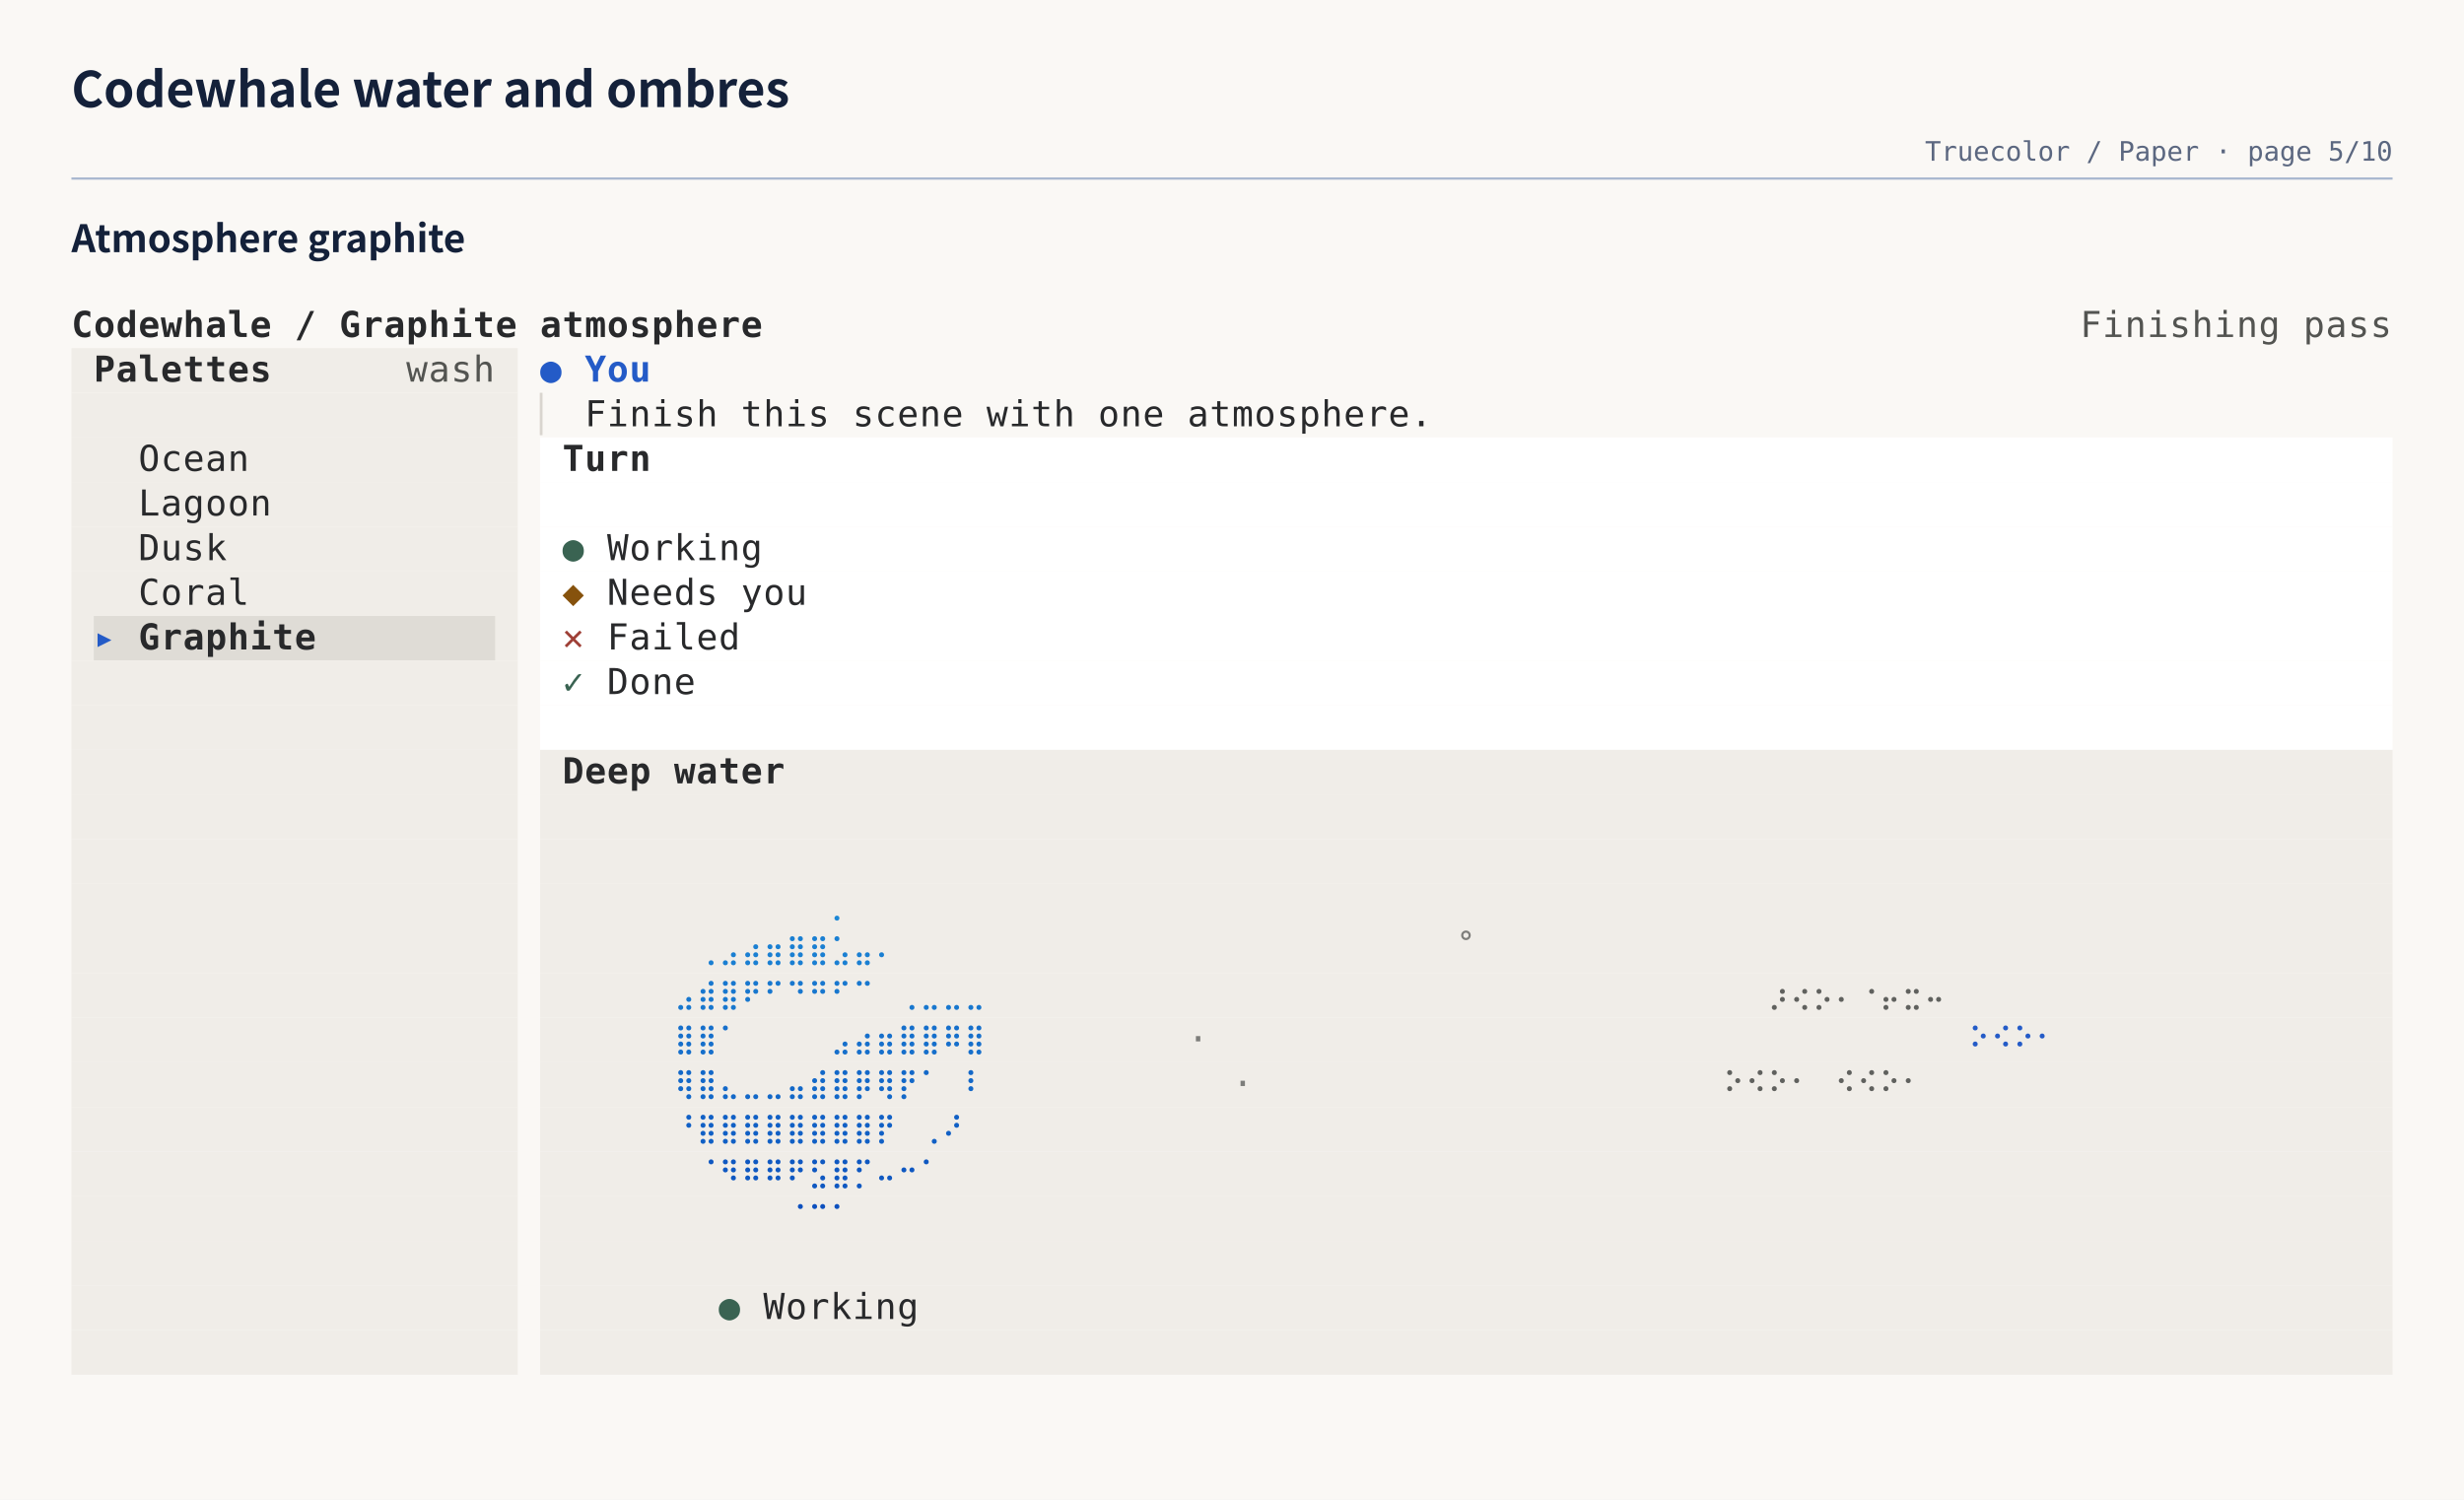
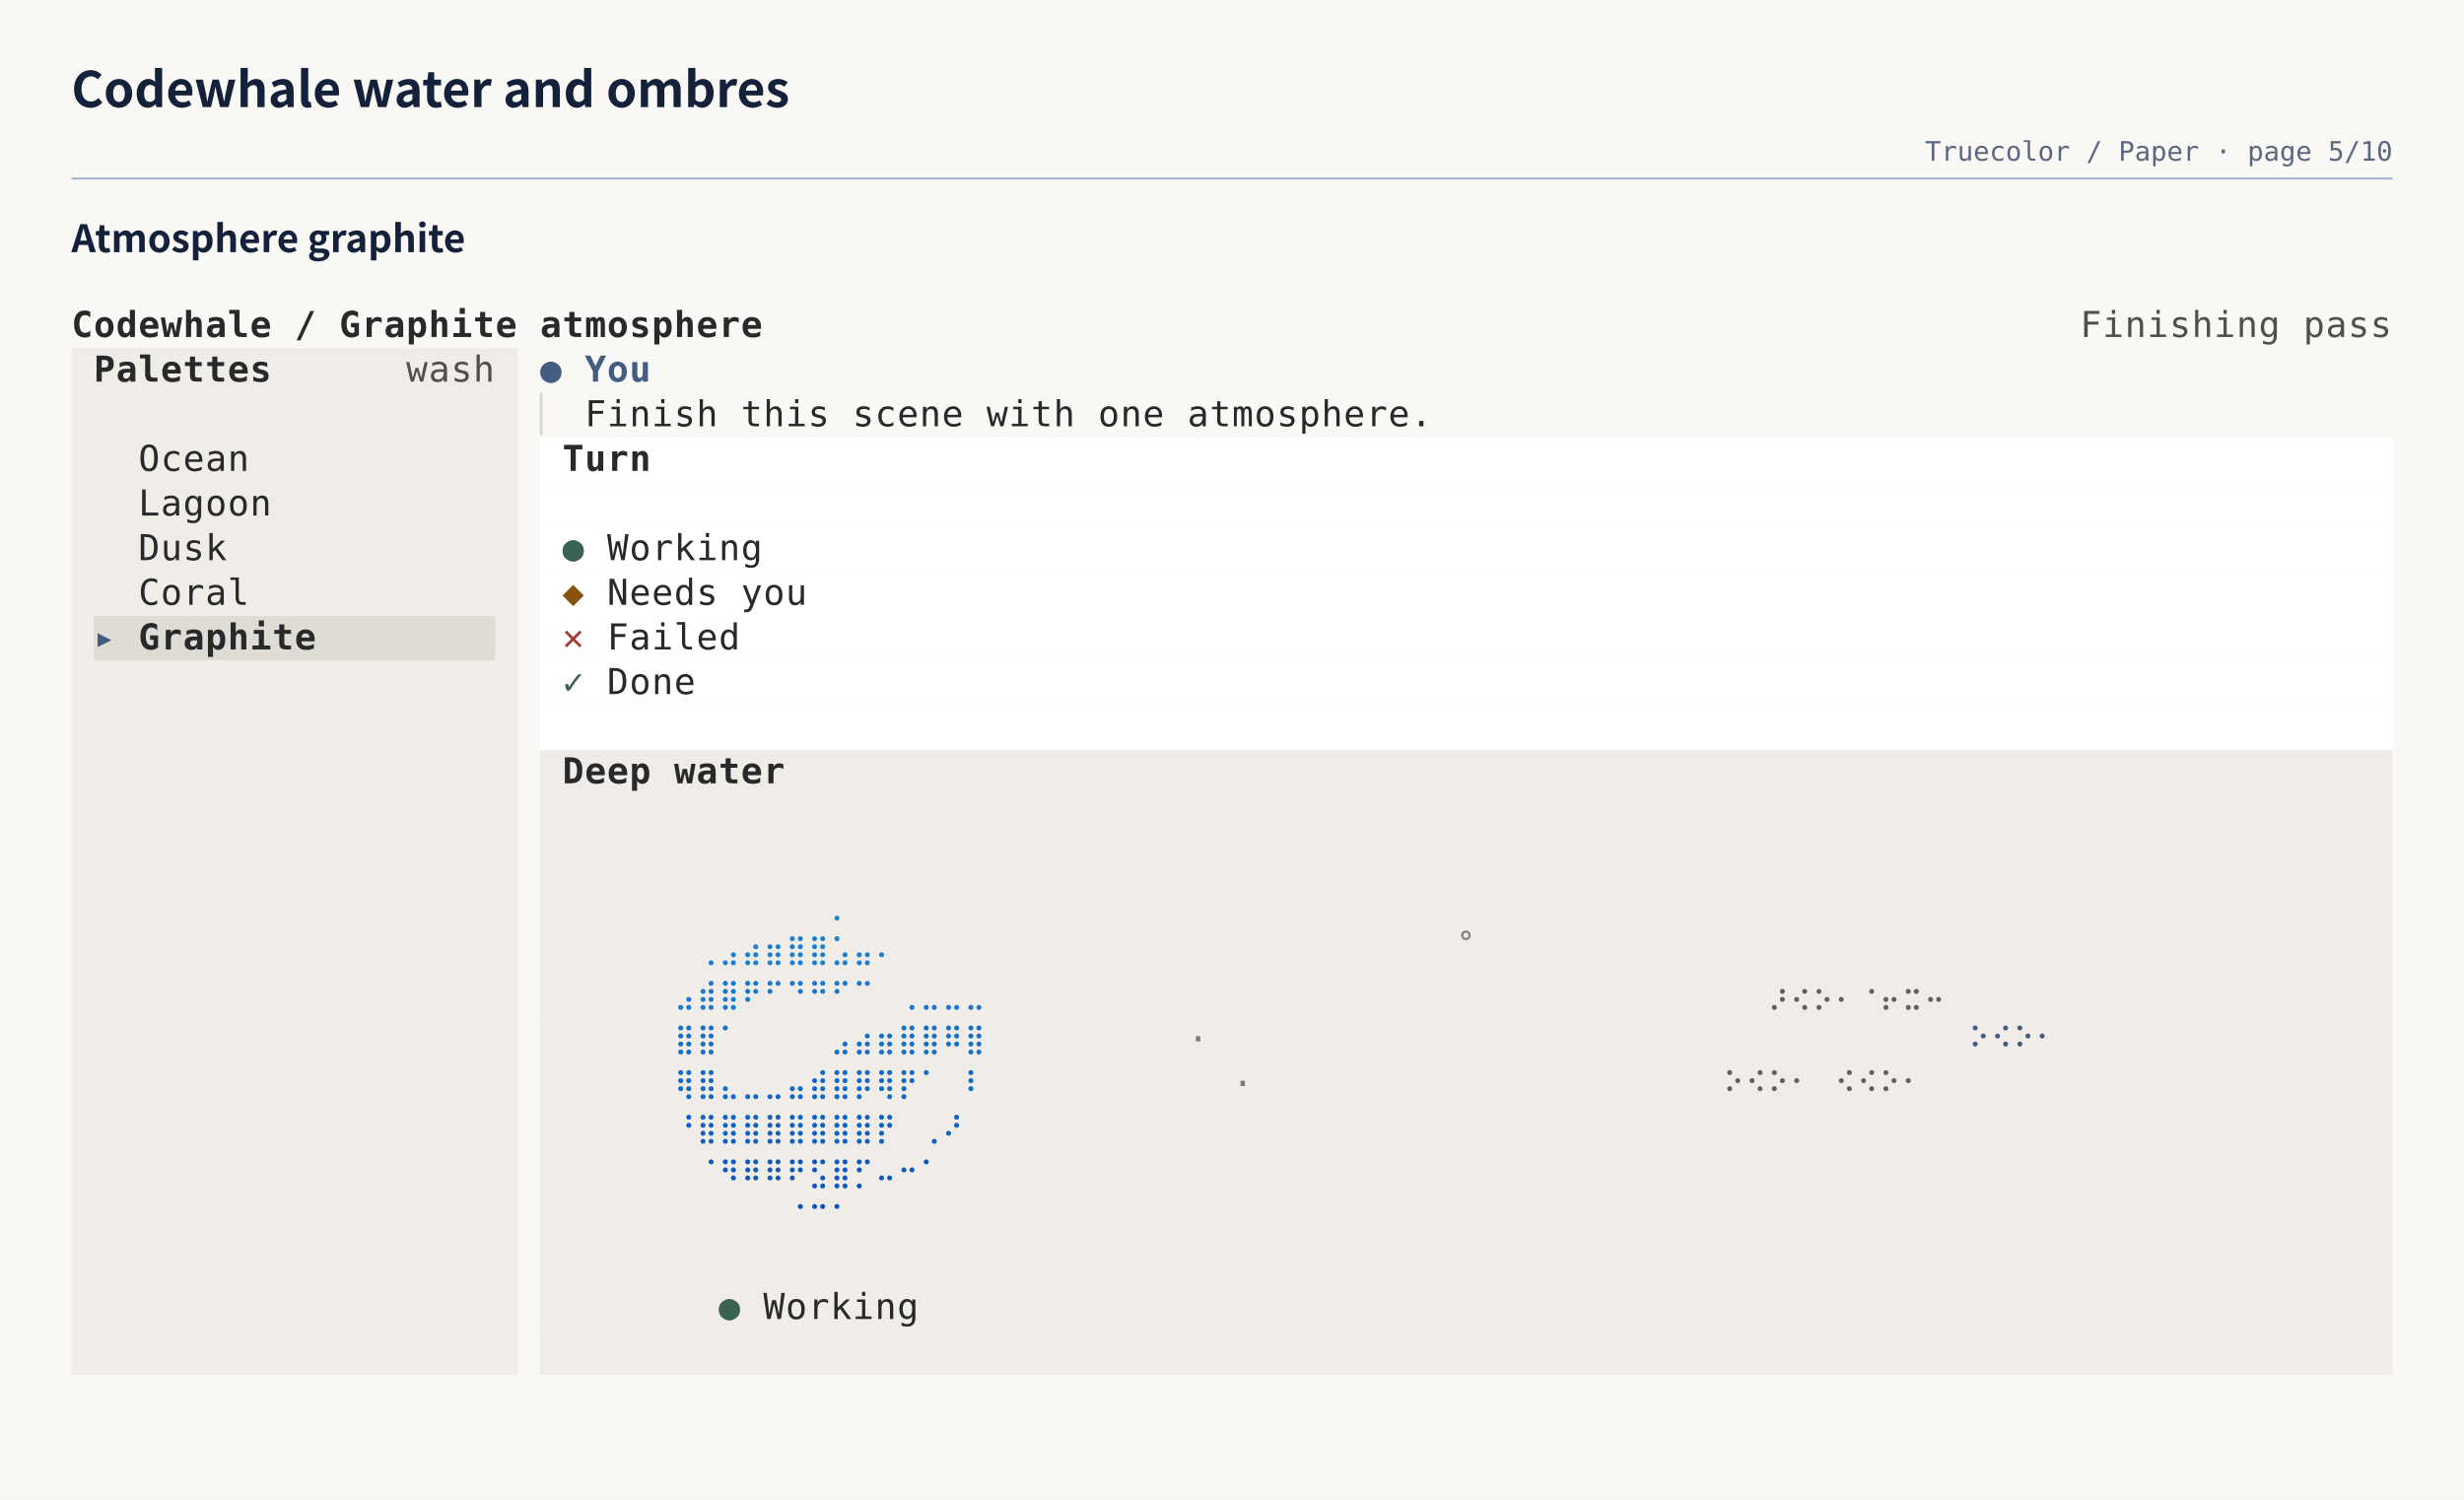
<svg xmlns="http://www.w3.org/2000/svg" width="1104" height="672" viewBox="0 0 1104 672" role="img" aria-labelledby="title desc">
  <rect width="100%" height="100%" fill="#faf8f5" />
  <text x="32" y="48" fill="#14213a" font-family="'Shannon Sans','PingFang SC','Hiragino Sans GB','Microsoft YaHei UI','Microsoft YaHei','Noto Sans CJK SC','Noto Sans SC','Source Han Sans SC',-apple-system,BlinkMacSystemFont,'Segoe UI',sans-serif" font-size="22" font-weight="600">Codewhale water and ombres</text>
  <text x="1072" y="72" fill="#5b6780" font-family="'DejaVu Sans Mono','Cascadia Mono','SFMono-Regular',Consolas,'Liberation Mono',monospace" font-size="12" text-anchor="end">Truecolor / Paper · page 5/10</text>
  <path d="M32 80H1072" stroke="#a9b8cf" stroke-width="1" />
  <g data-entry="atmosphere-graphite">
    <text x="32" y="113" fill="#14213a" font-family="'Shannon Sans','PingFang SC','Hiragino Sans GB','Microsoft YaHei UI','Microsoft YaHei','Noto Sans CJK SC','Noto Sans SC','Source Han Sans SC',-apple-system,BlinkMacSystemFont,'Segoe UI',sans-serif" font-size="17" font-weight="600">Atmosphere graphite</text>
    <svg width="1040" height="480" viewBox="0 0 1040 480" role="img" x="32" y="136">
      <rect width="100%" height="100%" fill="#faf8f5" />
      <rect x="0" y="20" width="200" height="20" fill="#f0ede8" />
      <rect x="0" y="40" width="200" height="20" fill="#f0ede8" />
      <rect x="0" y="60" width="200" height="20" fill="#f0ede8" />
      <rect x="210" y="60" width="830" height="20" fill="#ffffff" />
      <rect x="0" y="80" width="200" height="20" fill="#f0ede8" />
      <rect x="210" y="80" width="830" height="20" fill="#ffffff" />
      <rect x="0" y="100" width="200" height="20" fill="#f0ede8" />
      <rect x="210" y="100" width="830" height="20" fill="#ffffff" />
      <rect x="0" y="120" width="200" height="20" fill="#f0ede8" />
      <rect x="210" y="120" width="830" height="20" fill="#ffffff" />
      <rect x="0" y="140" width="10" height="20" fill="#f0ede8" />
      <rect x="10" y="140" width="180" height="20" fill="#dfdcd6" />
      <rect x="190" y="140" width="10" height="20" fill="#f0ede8" />
      <rect x="210" y="140" width="830" height="20" fill="#ffffff" />
      <rect x="0" y="160" width="200" height="20" fill="#f0ede8" />
      <rect x="210" y="160" width="830" height="20" fill="#ffffff" />
      <rect x="0" y="180" width="200" height="20" fill="#f0ede8" />
      <rect x="210" y="180" width="830" height="20" fill="#ffffff" />
      <rect x="0" y="200" width="200" height="20" fill="#f0ede8" />
      <rect x="210" y="200" width="830" height="20" fill="#f0ede8" />
      <rect x="0" y="220" width="200" height="20" fill="#f0ede8" />
      <rect x="210" y="220" width="830" height="20" fill="#f0ede8" />
      <rect x="0" y="240" width="200" height="20" fill="#f0ede8" />
      <rect x="210" y="240" width="830" height="20" fill="#f0ede8" />
      <rect x="0" y="260" width="200" height="20" fill="#f0ede8" />
      <rect x="210" y="260" width="830" height="20" fill="#f0ede8" />
      <rect x="0" y="280" width="200" height="20" fill="#f0ede8" />
      <rect x="210" y="280" width="830" height="20" fill="#f0ede8" />
      <rect x="0" y="300" width="200" height="20" fill="#f0ede8" />
      <rect x="210" y="300" width="830" height="20" fill="#f0ede8" />
      <rect x="0" y="320" width="200" height="20" fill="#f0ede8" />
      <rect x="210" y="320" width="830" height="20" fill="#f0ede8" />
      <rect x="0" y="340" width="200" height="20" fill="#f0ede8" />
      <rect x="210" y="340" width="830" height="20" fill="#f0ede8" />
      <rect x="0" y="360" width="200" height="20" fill="#f0ede8" />
      <rect x="210" y="360" width="830" height="20" fill="#f0ede8" />
      <rect x="0" y="380" width="200" height="20" fill="#f0ede8" />
      <rect x="210" y="380" width="830" height="20" fill="#f0ede8" />
      <rect x="0" y="400" width="200" height="20" fill="#f0ede8" />
      <rect x="210" y="400" width="830" height="20" fill="#f0ede8" />
      <rect x="0" y="420" width="200" height="20" fill="#f0ede8" />
      <rect x="210" y="420" width="830" height="20" fill="#f0ede8" />
      <rect x="0" y="440" width="200" height="20" fill="#f0ede8" />
      <rect x="210" y="440" width="830" height="20" fill="#f0ede8" />
      <rect x="0" y="460" width="200" height="20" fill="#f0ede8" />
      <rect x="210" y="460" width="830" height="20" fill="#f0ede8" />
      <g font-family="'DejaVu Sans Mono','Cascadia Mono','SFMono-Regular',Consolas,'Liberation Mono',monospace" font-size="16" xml:space="preserve">
        <text x="0" y="15" fill="#28292b" textLength="10" lengthAdjust="spacingAndGlyphs" font-weight="700">C</text>
        <text x="10" y="15" fill="#28292b" textLength="10" lengthAdjust="spacingAndGlyphs" font-weight="700">o</text>
        <text x="20" y="15" fill="#28292b" textLength="10" lengthAdjust="spacingAndGlyphs" font-weight="700">d</text>
        <text x="30" y="15" fill="#28292b" textLength="10" lengthAdjust="spacingAndGlyphs" font-weight="700">e</text>
        <text x="40" y="15" fill="#28292b" textLength="10" lengthAdjust="spacingAndGlyphs" font-weight="700">w</text>
        <text x="50" y="15" fill="#28292b" textLength="10" lengthAdjust="spacingAndGlyphs" font-weight="700">h</text>
        <text x="60" y="15" fill="#28292b" textLength="10" lengthAdjust="spacingAndGlyphs" font-weight="700">a</text>
        <text x="70" y="15" fill="#28292b" textLength="10" lengthAdjust="spacingAndGlyphs" font-weight="700">l</text>
        <text x="80" y="15" fill="#28292b" textLength="10" lengthAdjust="spacingAndGlyphs" font-weight="700">e</text>
        <text x="100" y="15" fill="#28292b" textLength="10" lengthAdjust="spacingAndGlyphs" font-weight="700">/</text>
        <text x="120" y="15" fill="#28292b" textLength="10" lengthAdjust="spacingAndGlyphs" font-weight="700">G</text>
        <text x="130" y="15" fill="#28292b" textLength="10" lengthAdjust="spacingAndGlyphs" font-weight="700">r</text>
        <text x="140" y="15" fill="#28292b" textLength="10" lengthAdjust="spacingAndGlyphs" font-weight="700">a</text>
        <text x="150" y="15" fill="#28292b" textLength="10" lengthAdjust="spacingAndGlyphs" font-weight="700">p</text>
        <text x="160" y="15" fill="#28292b" textLength="10" lengthAdjust="spacingAndGlyphs" font-weight="700">h</text>
        <text x="170" y="15" fill="#28292b" textLength="10" lengthAdjust="spacingAndGlyphs" font-weight="700">i</text>
        <text x="180" y="15" fill="#28292b" textLength="10" lengthAdjust="spacingAndGlyphs" font-weight="700">t</text>
        <text x="190" y="15" fill="#28292b" textLength="10" lengthAdjust="spacingAndGlyphs" font-weight="700">e</text>
        <text x="210" y="15" fill="#28292b" textLength="10" lengthAdjust="spacingAndGlyphs" font-weight="700">a</text>
        <text x="220" y="15" fill="#28292b" textLength="10" lengthAdjust="spacingAndGlyphs" font-weight="700">t</text>
        <text x="230" y="15" fill="#28292b" textLength="10" lengthAdjust="spacingAndGlyphs" font-weight="700">m</text>
        <text x="240" y="15" fill="#28292b" textLength="10" lengthAdjust="spacingAndGlyphs" font-weight="700">o</text>
        <text x="250" y="15" fill="#28292b" textLength="10" lengthAdjust="spacingAndGlyphs" font-weight="700">s</text>
        <text x="260" y="15" fill="#28292b" textLength="10" lengthAdjust="spacingAndGlyphs" font-weight="700">p</text>
        <text x="270" y="15" fill="#28292b" textLength="10" lengthAdjust="spacingAndGlyphs" font-weight="700">h</text>
        <text x="280" y="15" fill="#28292b" textLength="10" lengthAdjust="spacingAndGlyphs" font-weight="700">e</text>
        <text x="290" y="15" fill="#28292b" textLength="10" lengthAdjust="spacingAndGlyphs" font-weight="700">r</text>
        <text x="300" y="15" fill="#28292b" textLength="10" lengthAdjust="spacingAndGlyphs" font-weight="700">e</text>
-         <text x="900" y="15" fill="#535451" textLength="10" lengthAdjust="spacingAndGlyphs">F</text>
-         <text x="910" y="15" fill="#535451" textLength="10" lengthAdjust="spacingAndGlyphs">i</text>
-         <text x="920" y="15" fill="#535451" textLength="10" lengthAdjust="spacingAndGlyphs">n</text>
-         <text x="930" y="15" fill="#535451" textLength="10" lengthAdjust="spacingAndGlyphs">i</text>
-         <text x="940" y="15" fill="#535451" textLength="10" lengthAdjust="spacingAndGlyphs">s</text>
-         <text x="950" y="15" fill="#535451" textLength="10" lengthAdjust="spacingAndGlyphs">h</text>
-         <text x="960" y="15" fill="#535451" textLength="10" lengthAdjust="spacingAndGlyphs">i</text>
-         <text x="970" y="15" fill="#535451" textLength="10" lengthAdjust="spacingAndGlyphs">n</text>
-         <text x="980" y="15" fill="#535451" textLength="10" lengthAdjust="spacingAndGlyphs">g</text>
-         <text x="1000" y="15" fill="#535451" textLength="10" lengthAdjust="spacingAndGlyphs">p</text>
-         <text x="1010" y="15" fill="#535451" textLength="10" lengthAdjust="spacingAndGlyphs">a</text>
-         <text x="1020" y="15" fill="#535451" textLength="10" lengthAdjust="spacingAndGlyphs">s</text>
-         <text x="1030" y="15" fill="#535451" textLength="10" lengthAdjust="spacingAndGlyphs">s</text>
+         <text x="900" y="15" fill="#4f504d" textLength="10" lengthAdjust="spacingAndGlyphs">F</text>
+         <text x="910" y="15" fill="#4f504d" textLength="10" lengthAdjust="spacingAndGlyphs">i</text>
+         <text x="920" y="15" fill="#4f504d" textLength="10" lengthAdjust="spacingAndGlyphs">n</text>
+         <text x="930" y="15" fill="#4f504d" textLength="10" lengthAdjust="spacingAndGlyphs">i</text>
+         <text x="940" y="15" fill="#4f504d" textLength="10" lengthAdjust="spacingAndGlyphs">s</text>
+         <text x="950" y="15" fill="#4f504d" textLength="10" lengthAdjust="spacingAndGlyphs">h</text>
+         <text x="960" y="15" fill="#4f504d" textLength="10" lengthAdjust="spacingAndGlyphs">i</text>
+         <text x="970" y="15" fill="#4f504d" textLength="10" lengthAdjust="spacingAndGlyphs">n</text>
+         <text x="980" y="15" fill="#4f504d" textLength="10" lengthAdjust="spacingAndGlyphs">g</text>
+         <text x="1000" y="15" fill="#4f504d" textLength="10" lengthAdjust="spacingAndGlyphs">p</text>
+         <text x="1010" y="15" fill="#4f504d" textLength="10" lengthAdjust="spacingAndGlyphs">a</text>
+         <text x="1020" y="15" fill="#4f504d" textLength="10" lengthAdjust="spacingAndGlyphs">s</text>
+         <text x="1030" y="15" fill="#4f504d" textLength="10" lengthAdjust="spacingAndGlyphs">s</text>
        <text x="10" y="35" fill="#28292b" textLength="10" lengthAdjust="spacingAndGlyphs" font-weight="700">P</text>
        <text x="20" y="35" fill="#28292b" textLength="10" lengthAdjust="spacingAndGlyphs" font-weight="700">a</text>
        <text x="30" y="35" fill="#28292b" textLength="10" lengthAdjust="spacingAndGlyphs" font-weight="700">l</text>
        <text x="40" y="35" fill="#28292b" textLength="10" lengthAdjust="spacingAndGlyphs" font-weight="700">e</text>
        <text x="50" y="35" fill="#28292b" textLength="10" lengthAdjust="spacingAndGlyphs" font-weight="700">t</text>
        <text x="60" y="35" fill="#28292b" textLength="10" lengthAdjust="spacingAndGlyphs" font-weight="700">t</text>
        <text x="70" y="35" fill="#28292b" textLength="10" lengthAdjust="spacingAndGlyphs" font-weight="700">e</text>
        <text x="80" y="35" fill="#28292b" textLength="10" lengthAdjust="spacingAndGlyphs" font-weight="700">s</text>
-         <text x="150" y="35" fill="#535451" textLength="10" lengthAdjust="spacingAndGlyphs">w</text>
-         <text x="160" y="35" fill="#535451" textLength="10" lengthAdjust="spacingAndGlyphs">a</text>
-         <text x="170" y="35" fill="#535451" textLength="10" lengthAdjust="spacingAndGlyphs">s</text>
-         <text x="180" y="35" fill="#535451" textLength="10" lengthAdjust="spacingAndGlyphs">h</text>
-         <text x="210" y="35" fill="#245bc7" textLength="10" lengthAdjust="spacingAndGlyphs">●</text>
-         <text x="230" y="35" fill="#245bc7" textLength="10" lengthAdjust="spacingAndGlyphs" font-weight="700">Y</text>
-         <text x="240" y="35" fill="#245bc7" textLength="10" lengthAdjust="spacingAndGlyphs" font-weight="700">o</text>
-         <text x="250" y="35" fill="#245bc7" textLength="10" lengthAdjust="spacingAndGlyphs" font-weight="700">u</text>
+         <text x="150" y="35" fill="#4f504d" textLength="10" lengthAdjust="spacingAndGlyphs">w</text>
+         <text x="160" y="35" fill="#4f504d" textLength="10" lengthAdjust="spacingAndGlyphs">a</text>
+         <text x="170" y="35" fill="#4f504d" textLength="10" lengthAdjust="spacingAndGlyphs">s</text>
+         <text x="180" y="35" fill="#4f504d" textLength="10" lengthAdjust="spacingAndGlyphs">h</text>
+         <text x="210" y="35" fill="#425c82" textLength="10" lengthAdjust="spacingAndGlyphs">●</text>
+         <text x="230" y="35" fill="#425c82" textLength="10" lengthAdjust="spacingAndGlyphs" font-weight="700">Y</text>
+         <text x="240" y="35" fill="#425c82" textLength="10" lengthAdjust="spacingAndGlyphs" font-weight="700">o</text>
+         <text x="250" y="35" fill="#425c82" textLength="10" lengthAdjust="spacingAndGlyphs" font-weight="700">u</text>
        <text x="210" y="55" fill="#d9d5cf" textLength="10" lengthAdjust="spacingAndGlyphs">▏</text>
        <text x="230" y="55" fill="#28292b" textLength="10" lengthAdjust="spacingAndGlyphs">F</text>
        <text x="240" y="55" fill="#28292b" textLength="10" lengthAdjust="spacingAndGlyphs">i</text>
        <text x="250" y="55" fill="#28292b" textLength="10" lengthAdjust="spacingAndGlyphs">n</text>
        <text x="260" y="55" fill="#28292b" textLength="10" lengthAdjust="spacingAndGlyphs">i</text>
        <text x="270" y="55" fill="#28292b" textLength="10" lengthAdjust="spacingAndGlyphs">s</text>
        <text x="280" y="55" fill="#28292b" textLength="10" lengthAdjust="spacingAndGlyphs">h</text>
        <text x="300" y="55" fill="#28292b" textLength="10" lengthAdjust="spacingAndGlyphs">t</text>
        <text x="310" y="55" fill="#28292b" textLength="10" lengthAdjust="spacingAndGlyphs">h</text>
        <text x="320" y="55" fill="#28292b" textLength="10" lengthAdjust="spacingAndGlyphs">i</text>
        <text x="330" y="55" fill="#28292b" textLength="10" lengthAdjust="spacingAndGlyphs">s</text>
        <text x="350" y="55" fill="#28292b" textLength="10" lengthAdjust="spacingAndGlyphs">s</text>
        <text x="360" y="55" fill="#28292b" textLength="10" lengthAdjust="spacingAndGlyphs">c</text>
        <text x="370" y="55" fill="#28292b" textLength="10" lengthAdjust="spacingAndGlyphs">e</text>
        <text x="380" y="55" fill="#28292b" textLength="10" lengthAdjust="spacingAndGlyphs">n</text>
        <text x="390" y="55" fill="#28292b" textLength="10" lengthAdjust="spacingAndGlyphs">e</text>
        <text x="410" y="55" fill="#28292b" textLength="10" lengthAdjust="spacingAndGlyphs">w</text>
        <text x="420" y="55" fill="#28292b" textLength="10" lengthAdjust="spacingAndGlyphs">i</text>
        <text x="430" y="55" fill="#28292b" textLength="10" lengthAdjust="spacingAndGlyphs">t</text>
        <text x="440" y="55" fill="#28292b" textLength="10" lengthAdjust="spacingAndGlyphs">h</text>
        <text x="460" y="55" fill="#28292b" textLength="10" lengthAdjust="spacingAndGlyphs">o</text>
        <text x="470" y="55" fill="#28292b" textLength="10" lengthAdjust="spacingAndGlyphs">n</text>
        <text x="480" y="55" fill="#28292b" textLength="10" lengthAdjust="spacingAndGlyphs">e</text>
        <text x="500" y="55" fill="#28292b" textLength="10" lengthAdjust="spacingAndGlyphs">a</text>
        <text x="510" y="55" fill="#28292b" textLength="10" lengthAdjust="spacingAndGlyphs">t</text>
        <text x="520" y="55" fill="#28292b" textLength="10" lengthAdjust="spacingAndGlyphs">m</text>
        <text x="530" y="55" fill="#28292b" textLength="10" lengthAdjust="spacingAndGlyphs">o</text>
        <text x="540" y="55" fill="#28292b" textLength="10" lengthAdjust="spacingAndGlyphs">s</text>
        <text x="550" y="55" fill="#28292b" textLength="10" lengthAdjust="spacingAndGlyphs">p</text>
        <text x="560" y="55" fill="#28292b" textLength="10" lengthAdjust="spacingAndGlyphs">h</text>
        <text x="570" y="55" fill="#28292b" textLength="10" lengthAdjust="spacingAndGlyphs">e</text>
        <text x="580" y="55" fill="#28292b" textLength="10" lengthAdjust="spacingAndGlyphs">r</text>
        <text x="590" y="55" fill="#28292b" textLength="10" lengthAdjust="spacingAndGlyphs">e</text>
        <text x="600" y="55" fill="#28292b" textLength="10" lengthAdjust="spacingAndGlyphs">.</text>
        <text x="30" y="75" fill="#28292b" textLength="10" lengthAdjust="spacingAndGlyphs">O</text>
        <text x="40" y="75" fill="#28292b" textLength="10" lengthAdjust="spacingAndGlyphs">c</text>
        <text x="50" y="75" fill="#28292b" textLength="10" lengthAdjust="spacingAndGlyphs">e</text>
        <text x="60" y="75" fill="#28292b" textLength="10" lengthAdjust="spacingAndGlyphs">a</text>
        <text x="70" y="75" fill="#28292b" textLength="10" lengthAdjust="spacingAndGlyphs">n</text>
        <text x="220" y="75" fill="#28292b" textLength="10" lengthAdjust="spacingAndGlyphs" font-weight="700">T</text>
        <text x="230" y="75" fill="#28292b" textLength="10" lengthAdjust="spacingAndGlyphs" font-weight="700">u</text>
        <text x="240" y="75" fill="#28292b" textLength="10" lengthAdjust="spacingAndGlyphs" font-weight="700">r</text>
        <text x="250" y="75" fill="#28292b" textLength="10" lengthAdjust="spacingAndGlyphs" font-weight="700">n</text>
        <text x="30" y="95" fill="#28292b" textLength="10" lengthAdjust="spacingAndGlyphs">L</text>
        <text x="40" y="95" fill="#28292b" textLength="10" lengthAdjust="spacingAndGlyphs">a</text>
        <text x="50" y="95" fill="#28292b" textLength="10" lengthAdjust="spacingAndGlyphs">g</text>
        <text x="60" y="95" fill="#28292b" textLength="10" lengthAdjust="spacingAndGlyphs">o</text>
        <text x="70" y="95" fill="#28292b" textLength="10" lengthAdjust="spacingAndGlyphs">o</text>
        <text x="80" y="95" fill="#28292b" textLength="10" lengthAdjust="spacingAndGlyphs">n</text>
        <text x="30" y="115" fill="#28292b" textLength="10" lengthAdjust="spacingAndGlyphs">D</text>
        <text x="40" y="115" fill="#28292b" textLength="10" lengthAdjust="spacingAndGlyphs">u</text>
        <text x="50" y="115" fill="#28292b" textLength="10" lengthAdjust="spacingAndGlyphs">s</text>
        <text x="60" y="115" fill="#28292b" textLength="10" lengthAdjust="spacingAndGlyphs">k</text>
        <text x="220" y="115" fill="#3a6352" textLength="10" lengthAdjust="spacingAndGlyphs">●</text>
        <text x="240" y="115" fill="#28292b" textLength="10" lengthAdjust="spacingAndGlyphs">W</text>
        <text x="250" y="115" fill="#28292b" textLength="10" lengthAdjust="spacingAndGlyphs">o</text>
        <text x="260" y="115" fill="#28292b" textLength="10" lengthAdjust="spacingAndGlyphs">r</text>
        <text x="270" y="115" fill="#28292b" textLength="10" lengthAdjust="spacingAndGlyphs">k</text>
        <text x="280" y="115" fill="#28292b" textLength="10" lengthAdjust="spacingAndGlyphs">i</text>
        <text x="290" y="115" fill="#28292b" textLength="10" lengthAdjust="spacingAndGlyphs">n</text>
        <text x="300" y="115" fill="#28292b" textLength="10" lengthAdjust="spacingAndGlyphs">g</text>
        <text x="30" y="135" fill="#28292b" textLength="10" lengthAdjust="spacingAndGlyphs">C</text>
        <text x="40" y="135" fill="#28292b" textLength="10" lengthAdjust="spacingAndGlyphs">o</text>
        <text x="50" y="135" fill="#28292b" textLength="10" lengthAdjust="spacingAndGlyphs">r</text>
        <text x="60" y="135" fill="#28292b" textLength="10" lengthAdjust="spacingAndGlyphs">a</text>
        <text x="70" y="135" fill="#28292b" textLength="10" lengthAdjust="spacingAndGlyphs">l</text>
        <text x="220" y="135" fill="#86520d" textLength="10" lengthAdjust="spacingAndGlyphs">◆</text>
        <text x="240" y="135" fill="#28292b" textLength="10" lengthAdjust="spacingAndGlyphs">N</text>
        <text x="250" y="135" fill="#28292b" textLength="10" lengthAdjust="spacingAndGlyphs">e</text>
        <text x="260" y="135" fill="#28292b" textLength="10" lengthAdjust="spacingAndGlyphs">e</text>
        <text x="270" y="135" fill="#28292b" textLength="10" lengthAdjust="spacingAndGlyphs">d</text>
        <text x="280" y="135" fill="#28292b" textLength="10" lengthAdjust="spacingAndGlyphs">s</text>
        <text x="300" y="135" fill="#28292b" textLength="10" lengthAdjust="spacingAndGlyphs">y</text>
        <text x="310" y="135" fill="#28292b" textLength="10" lengthAdjust="spacingAndGlyphs">o</text>
        <text x="320" y="135" fill="#28292b" textLength="10" lengthAdjust="spacingAndGlyphs">u</text>
-         <text x="10" y="155" fill="#245bc7" textLength="10" lengthAdjust="spacingAndGlyphs">▸</text>
+         <text x="10" y="155" fill="#425c82" textLength="10" lengthAdjust="spacingAndGlyphs">▸</text>
        <text x="30" y="155" fill="#28292b" textLength="10" lengthAdjust="spacingAndGlyphs" font-weight="700">G</text>
        <text x="40" y="155" fill="#28292b" textLength="10" lengthAdjust="spacingAndGlyphs" font-weight="700">r</text>
        <text x="50" y="155" fill="#28292b" textLength="10" lengthAdjust="spacingAndGlyphs" font-weight="700">a</text>
        <text x="60" y="155" fill="#28292b" textLength="10" lengthAdjust="spacingAndGlyphs" font-weight="700">p</text>
        <text x="70" y="155" fill="#28292b" textLength="10" lengthAdjust="spacingAndGlyphs" font-weight="700">h</text>
        <text x="80" y="155" fill="#28292b" textLength="10" lengthAdjust="spacingAndGlyphs" font-weight="700">i</text>
        <text x="90" y="155" fill="#28292b" textLength="10" lengthAdjust="spacingAndGlyphs" font-weight="700">t</text>
        <text x="100" y="155" fill="#28292b" textLength="10" lengthAdjust="spacingAndGlyphs" font-weight="700">e</text>
        <text x="220" y="155" fill="#9e3f36" textLength="10" lengthAdjust="spacingAndGlyphs">✕</text>
        <text x="240" y="155" fill="#28292b" textLength="10" lengthAdjust="spacingAndGlyphs">F</text>
        <text x="250" y="155" fill="#28292b" textLength="10" lengthAdjust="spacingAndGlyphs">a</text>
        <text x="260" y="155" fill="#28292b" textLength="10" lengthAdjust="spacingAndGlyphs">i</text>
        <text x="270" y="155" fill="#28292b" textLength="10" lengthAdjust="spacingAndGlyphs">l</text>
        <text x="280" y="155" fill="#28292b" textLength="10" lengthAdjust="spacingAndGlyphs">e</text>
        <text x="290" y="155" fill="#28292b" textLength="10" lengthAdjust="spacingAndGlyphs">d</text>
        <text x="220" y="175" fill="#3a6352" textLength="10" lengthAdjust="spacingAndGlyphs">✓</text>
        <text x="240" y="175" fill="#28292b" textLength="10" lengthAdjust="spacingAndGlyphs">D</text>
        <text x="250" y="175" fill="#28292b" textLength="10" lengthAdjust="spacingAndGlyphs">o</text>
        <text x="260" y="175" fill="#28292b" textLength="10" lengthAdjust="spacingAndGlyphs">n</text>
        <text x="270" y="175" fill="#28292b" textLength="10" lengthAdjust="spacingAndGlyphs">e</text>
        <text x="220" y="215" fill="#28292b" textLength="10" lengthAdjust="spacingAndGlyphs" font-weight="700">D</text>
        <text x="230" y="215" fill="#28292b" textLength="10" lengthAdjust="spacingAndGlyphs" font-weight="700">e</text>
        <text x="240" y="215" fill="#28292b" textLength="10" lengthAdjust="spacingAndGlyphs" font-weight="700">e</text>
        <text x="250" y="215" fill="#28292b" textLength="10" lengthAdjust="spacingAndGlyphs" font-weight="700">p</text>
        <text x="270" y="215" fill="#28292b" textLength="10" lengthAdjust="spacingAndGlyphs" font-weight="700">w</text>
        <text x="280" y="215" fill="#28292b" textLength="10" lengthAdjust="spacingAndGlyphs" font-weight="700">a</text>
        <text x="290" y="215" fill="#28292b" textLength="10" lengthAdjust="spacingAndGlyphs" font-weight="700">t</text>
        <text x="300" y="215" fill="#28292b" textLength="10" lengthAdjust="spacingAndGlyphs" font-weight="700">e</text>
        <text x="310" y="215" fill="#28292b" textLength="10" lengthAdjust="spacingAndGlyphs" font-weight="700">r</text>
        <text x="340" y="275" fill="#1c87d5" textLength="10" lengthAdjust="spacingAndGlyphs">⡀</text>
        <text x="280" y="295" fill="#1a7fd2" textLength="10" lengthAdjust="spacingAndGlyphs">⢀</text>
        <text x="290" y="295" fill="#1a7fd2" textLength="10" lengthAdjust="spacingAndGlyphs">⣠</text>
        <text x="300" y="295" fill="#1a7fd2" textLength="10" lengthAdjust="spacingAndGlyphs">⣴</text>
        <text x="310" y="295" fill="#1a7fd2" textLength="10" lengthAdjust="spacingAndGlyphs">⣶</text>
        <text x="320" y="295" fill="#1a7fd2" textLength="10" lengthAdjust="spacingAndGlyphs">⣿</text>
        <text x="330" y="295" fill="#1a7fd2" textLength="10" lengthAdjust="spacingAndGlyphs">⣿</text>
        <text x="340" y="295" fill="#1a7fd2" textLength="10" lengthAdjust="spacingAndGlyphs">⣡</text>
        <text x="350" y="295" fill="#1a7fd2" textLength="10" lengthAdjust="spacingAndGlyphs">⣤</text>
        <text x="360" y="295" fill="#1a7fd2" textLength="10" lengthAdjust="spacingAndGlyphs">⠄</text>
        <text x="620" y="295" fill="#7d7d7a" textLength="10" lengthAdjust="spacingAndGlyphs">˚</text>
        <text x="270" y="315" fill="#1877ce" textLength="10" lengthAdjust="spacingAndGlyphs">⣠</text>
        <text x="280" y="315" fill="#1877ce" textLength="10" lengthAdjust="spacingAndGlyphs">⣾</text>
        <text x="290" y="315" fill="#1877ce" textLength="10" lengthAdjust="spacingAndGlyphs">⣿</text>
        <text x="300" y="315" fill="#1877ce" textLength="10" lengthAdjust="spacingAndGlyphs">⠟</text>
        <text x="310" y="315" fill="#1877ce" textLength="10" lengthAdjust="spacingAndGlyphs">⠋</text>
        <text x="320" y="315" fill="#1877ce" textLength="10" lengthAdjust="spacingAndGlyphs">⠙</text>
        <text x="330" y="315" fill="#1877ce" textLength="10" lengthAdjust="spacingAndGlyphs">⠛</text>
        <text x="340" y="315" fill="#1877ce" textLength="10" lengthAdjust="spacingAndGlyphs">⠋</text>
        <text x="350" y="315" fill="#1877ce" textLength="10" lengthAdjust="spacingAndGlyphs">⠉</text>
        <text x="370" y="315" fill="#1877ce" textLength="10" lengthAdjust="spacingAndGlyphs">⢀</text>
        <text x="380" y="315" fill="#1877ce" textLength="10" lengthAdjust="spacingAndGlyphs">⣀</text>
        <text x="390" y="315" fill="#1877ce" textLength="10" lengthAdjust="spacingAndGlyphs">⣀</text>
        <text x="400" y="315" fill="#1877ce" textLength="10" lengthAdjust="spacingAndGlyphs">⣀</text>
        <text x="760" y="315" fill="#60615e" textLength="10" lengthAdjust="spacingAndGlyphs">⡰</text>
        <text x="770" y="315" fill="#60615e" textLength="10" lengthAdjust="spacingAndGlyphs">⢔</text>
        <text x="780" y="315" fill="#60615e" textLength="10" lengthAdjust="spacingAndGlyphs">⡢</text>
        <text x="790" y="315" fill="#60615e" textLength="10" lengthAdjust="spacingAndGlyphs">⠄</text>
        <text x="800" y="315" fill="#60615e" textLength="10" lengthAdjust="spacingAndGlyphs">⠐</text>
        <text x="810" y="315" fill="#60615e" textLength="10" lengthAdjust="spacingAndGlyphs">⡤</text>
        <text x="820" y="315" fill="#60615e" textLength="10" lengthAdjust="spacingAndGlyphs">⣒</text>
        <text x="830" y="315" fill="#60615e" textLength="10" lengthAdjust="spacingAndGlyphs">⠤</text>
        <text x="270" y="335" fill="#166fcb" textLength="10" lengthAdjust="spacingAndGlyphs">⣿</text>
        <text x="280" y="335" fill="#166fcb" textLength="10" lengthAdjust="spacingAndGlyphs">⣿</text>
        <text x="290" y="335" fill="#166fcb" textLength="10" lengthAdjust="spacingAndGlyphs">⠁</text>
        <text x="340" y="335" fill="#166fcb" textLength="10" lengthAdjust="spacingAndGlyphs">⣠</text>
        <text x="350" y="335" fill="#166fcb" textLength="10" lengthAdjust="spacingAndGlyphs">⣴</text>
        <text x="360" y="335" fill="#166fcb" textLength="10" lengthAdjust="spacingAndGlyphs">⣶</text>
        <text x="370" y="335" fill="#166fcb" textLength="10" lengthAdjust="spacingAndGlyphs">⣿</text>
        <text x="380" y="335" fill="#166fcb" textLength="10" lengthAdjust="spacingAndGlyphs">⣿</text>
        <text x="390" y="335" fill="#166fcb" textLength="10" lengthAdjust="spacingAndGlyphs">⠿</text>
        <text x="400" y="335" fill="#166fcb" textLength="10" lengthAdjust="spacingAndGlyphs">⣿</text>
        <text x="500" y="335" fill="#7d7d7a" textLength="10" lengthAdjust="spacingAndGlyphs">·</text>
-         <text x="850" y="335" fill="#245bc7" textLength="10" lengthAdjust="spacingAndGlyphs">⠕</text>
-         <text x="860" y="335" fill="#245bc7" textLength="10" lengthAdjust="spacingAndGlyphs">⠪</text>
-         <text x="870" y="335" fill="#245bc7" textLength="10" lengthAdjust="spacingAndGlyphs">⠕</text>
-         <text x="880" y="335" fill="#245bc7" textLength="10" lengthAdjust="spacingAndGlyphs">⠂</text>
+         <text x="850" y="335" fill="#425c82" textLength="10" lengthAdjust="spacingAndGlyphs">⠕</text>
+         <text x="860" y="335" fill="#425c82" textLength="10" lengthAdjust="spacingAndGlyphs">⠪</text>
+         <text x="870" y="335" fill="#425c82" textLength="10" lengthAdjust="spacingAndGlyphs">⠕</text>
+         <text x="880" y="335" fill="#425c82" textLength="10" lengthAdjust="spacingAndGlyphs">⠂</text>
        <text x="270" y="355" fill="#1368c8" textLength="10" lengthAdjust="spacingAndGlyphs">⢿</text>
        <text x="280" y="355" fill="#1368c8" textLength="10" lengthAdjust="spacingAndGlyphs">⣿</text>
        <text x="290" y="355" fill="#1368c8" textLength="10" lengthAdjust="spacingAndGlyphs">⣄</text>
        <text x="300" y="355" fill="#1368c8" textLength="10" lengthAdjust="spacingAndGlyphs">⣀</text>
        <text x="310" y="355" fill="#1368c8" textLength="10" lengthAdjust="spacingAndGlyphs">⣀</text>
        <text x="320" y="355" fill="#1368c8" textLength="10" lengthAdjust="spacingAndGlyphs">⣤</text>
        <text x="330" y="355" fill="#1368c8" textLength="10" lengthAdjust="spacingAndGlyphs">⣾</text>
        <text x="340" y="355" fill="#1368c8" textLength="10" lengthAdjust="spacingAndGlyphs">⣿</text>
        <text x="350" y="355" fill="#1368c8" textLength="10" lengthAdjust="spacingAndGlyphs">⡿</text>
        <text x="360" y="355" fill="#1368c8" textLength="10" lengthAdjust="spacingAndGlyphs">⢿</text>
        <text x="370" y="355" fill="#1368c8" textLength="10" lengthAdjust="spacingAndGlyphs">⡟</text>
        <text x="380" y="355" fill="#1368c8" textLength="10" lengthAdjust="spacingAndGlyphs">⠁</text>
        <text x="400" y="355" fill="#1368c8" textLength="10" lengthAdjust="spacingAndGlyphs">⠇</text>
        <text x="520" y="355" fill="#7d7d7a" textLength="10" lengthAdjust="spacingAndGlyphs">·</text>
        <text x="740" y="355" fill="#60615e" textLength="10" lengthAdjust="spacingAndGlyphs">⠕</text>
        <text x="750" y="355" fill="#60615e" textLength="10" lengthAdjust="spacingAndGlyphs">⠪</text>
        <text x="760" y="355" fill="#60615e" textLength="10" lengthAdjust="spacingAndGlyphs">⠕</text>
        <text x="770" y="355" fill="#60615e" textLength="10" lengthAdjust="spacingAndGlyphs">⠂</text>
        <text x="790" y="355" fill="#60615e" textLength="10" lengthAdjust="spacingAndGlyphs">⠪</text>
        <text x="800" y="355" fill="#60615e" textLength="10" lengthAdjust="spacingAndGlyphs">⠪</text>
        <text x="810" y="355" fill="#60615e" textLength="10" lengthAdjust="spacingAndGlyphs">⠕</text>
        <text x="820" y="355" fill="#60615e" textLength="10" lengthAdjust="spacingAndGlyphs">⠂</text>
        <text x="270" y="375" fill="#1160c5" textLength="10" lengthAdjust="spacingAndGlyphs">⠘</text>
        <text x="280" y="375" fill="#1160c5" textLength="10" lengthAdjust="spacingAndGlyphs">⣿</text>
        <text x="290" y="375" fill="#1160c5" textLength="10" lengthAdjust="spacingAndGlyphs">⣿</text>
        <text x="300" y="375" fill="#1160c5" textLength="10" lengthAdjust="spacingAndGlyphs">⣿</text>
        <text x="310" y="375" fill="#1160c5" textLength="10" lengthAdjust="spacingAndGlyphs">⣿</text>
        <text x="320" y="375" fill="#1160c5" textLength="10" lengthAdjust="spacingAndGlyphs">⣿</text>
        <text x="330" y="375" fill="#1160c5" textLength="10" lengthAdjust="spacingAndGlyphs">⣿</text>
        <text x="340" y="375" fill="#1160c5" textLength="10" lengthAdjust="spacingAndGlyphs">⣿</text>
        <text x="350" y="375" fill="#1160c5" textLength="10" lengthAdjust="spacingAndGlyphs">⣿</text>
        <text x="360" y="375" fill="#1160c5" textLength="10" lengthAdjust="spacingAndGlyphs">⡟</text>
        <text x="380" y="375" fill="#1160c5" textLength="10" lengthAdjust="spacingAndGlyphs">⢀</text>
        <text x="390" y="375" fill="#1160c5" textLength="10" lengthAdjust="spacingAndGlyphs">⠜</text>
        <text x="280" y="395" fill="#0f58c1" textLength="10" lengthAdjust="spacingAndGlyphs">⠈</text>
        <text x="290" y="395" fill="#0f58c1" textLength="10" lengthAdjust="spacingAndGlyphs">⠻</text>
        <text x="300" y="395" fill="#0f58c1" textLength="10" lengthAdjust="spacingAndGlyphs">⠿</text>
        <text x="310" y="395" fill="#0f58c1" textLength="10" lengthAdjust="spacingAndGlyphs">⠿</text>
        <text x="320" y="395" fill="#0f58c1" textLength="10" lengthAdjust="spacingAndGlyphs">⠟</text>
        <text x="330" y="395" fill="#0f58c1" textLength="10" lengthAdjust="spacingAndGlyphs">⣫</text>
        <text x="340" y="395" fill="#0f58c1" textLength="10" lengthAdjust="spacingAndGlyphs">⣿</text>
        <text x="350" y="395" fill="#0f58c1" textLength="10" lengthAdjust="spacingAndGlyphs">⡋</text>
        <text x="360" y="395" fill="#0f58c1" textLength="10" lengthAdjust="spacingAndGlyphs">⠤</text>
        <text x="370" y="395" fill="#0f58c1" textLength="10" lengthAdjust="spacingAndGlyphs">⠒</text>
        <text x="380" y="395" fill="#0f58c1" textLength="10" lengthAdjust="spacingAndGlyphs">⠁</text>
        <text x="320" y="415" fill="#0d50be" textLength="10" lengthAdjust="spacingAndGlyphs">⠈</text>
        <text x="330" y="415" fill="#0d50be" textLength="10" lengthAdjust="spacingAndGlyphs">⠉</text>
        <text x="340" y="415" fill="#0d50be" textLength="10" lengthAdjust="spacingAndGlyphs">⠁</text>
        <text x="290" y="455" fill="#3a6352" textLength="10" lengthAdjust="spacingAndGlyphs">●</text>
        <text x="310" y="455" fill="#28292b" textLength="10" lengthAdjust="spacingAndGlyphs">W</text>
        <text x="320" y="455" fill="#28292b" textLength="10" lengthAdjust="spacingAndGlyphs">o</text>
        <text x="330" y="455" fill="#28292b" textLength="10" lengthAdjust="spacingAndGlyphs">r</text>
        <text x="340" y="455" fill="#28292b" textLength="10" lengthAdjust="spacingAndGlyphs">k</text>
        <text x="350" y="455" fill="#28292b" textLength="10" lengthAdjust="spacingAndGlyphs">i</text>
        <text x="360" y="455" fill="#28292b" textLength="10" lengthAdjust="spacingAndGlyphs">n</text>
        <text x="370" y="455" fill="#28292b" textLength="10" lengthAdjust="spacingAndGlyphs">g</text>
      </g>
    </svg>
  </g>
</svg>
